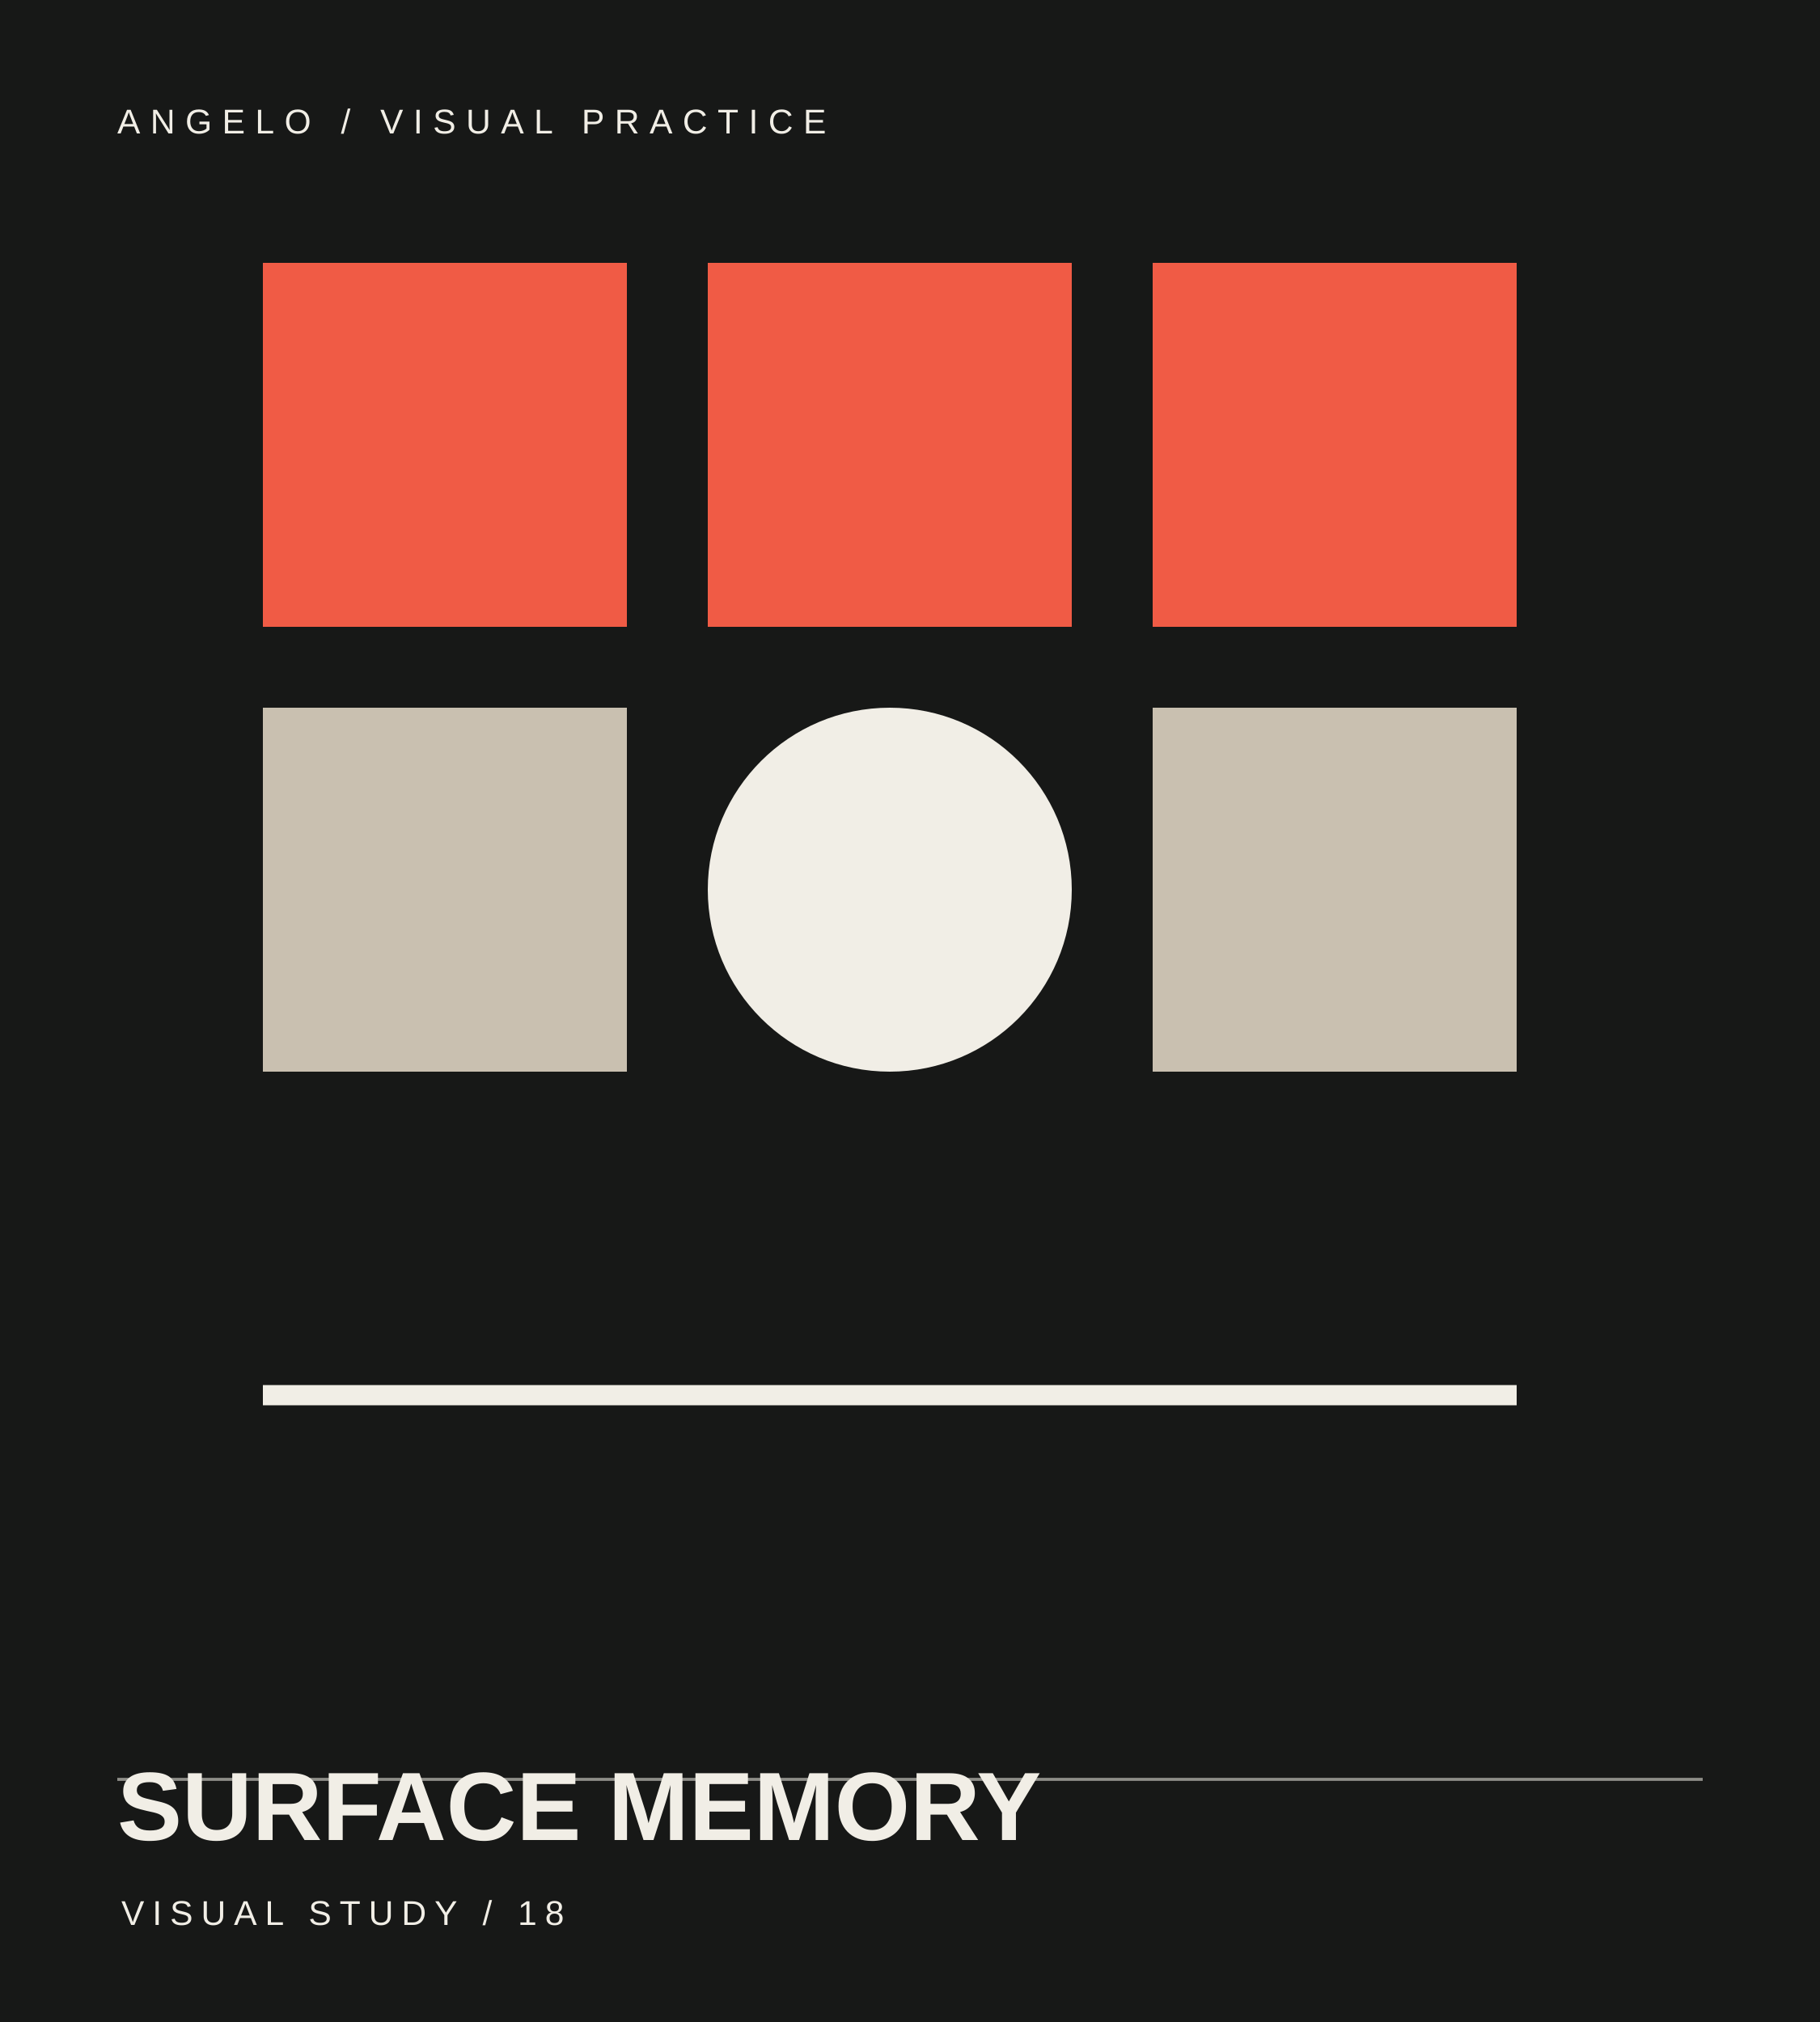
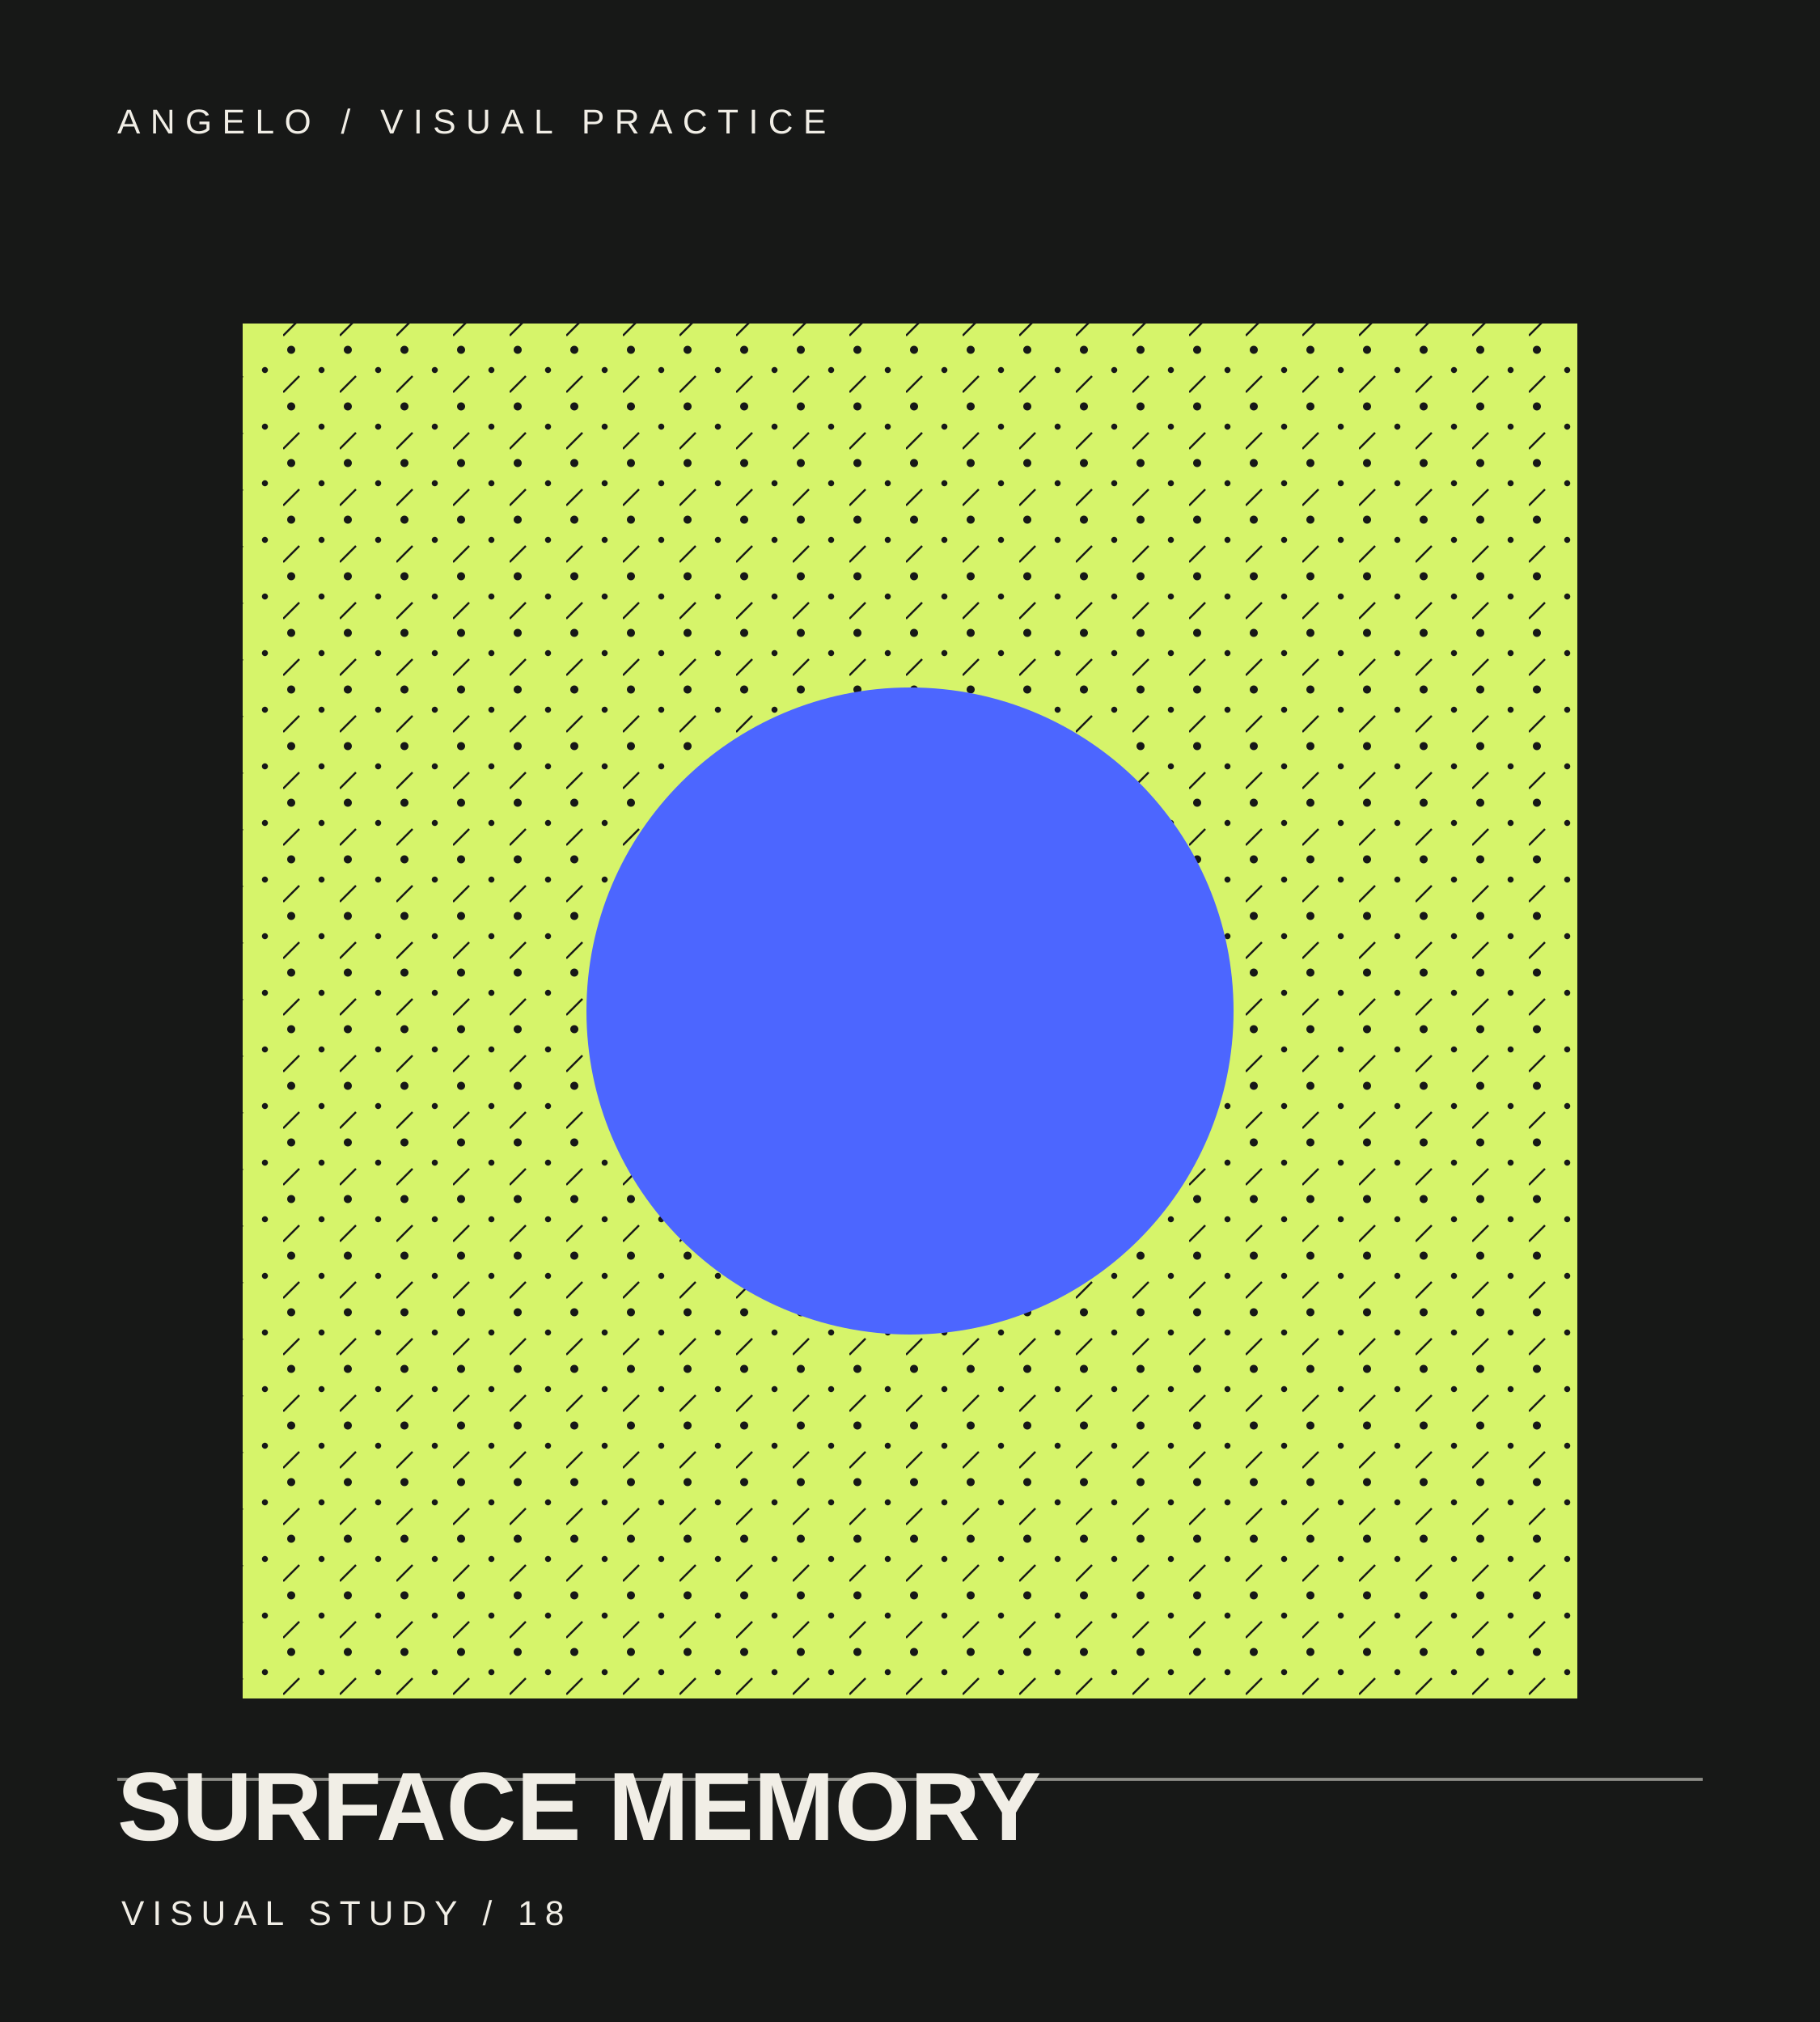
<svg xmlns="http://www.w3.org/2000/svg" viewBox="0 0 900 1000" role="img" aria-label="Surface memory artwork">
  <rect width="900" height="1000" fill="#171817" />
-   <g fill="#f05b45">
-     <rect x="130" y="130" width="180" height="180" />
-     <rect x="350" y="130" width="180" height="180" />
-     <rect x="570" y="130" width="180" height="180" />
-   </g>
-   <g fill="#c9c0b0">
-     <rect x="130" y="350" width="180" height="180" />
-     <rect x="570" y="350" width="180" height="180" />
-   </g>
-   <circle cx="440" cy="440" r="90" fill="#f1eee6" />
-   <path d="M130 690H750" stroke="#f1eee6" stroke-width="10" />
+   <defs>
+     <pattern id="noise" width="28" height="28" patternUnits="userSpaceOnUse">
+       <circle cx="4" cy="5" r="2" fill="#171817" />
+       <circle cx="19" cy="15" r="1.5" fill="#171817" />
+       <path d="M0 26L8 18" stroke="#171817" stroke-width="1" />
+     </pattern>
+   </defs>
+   <rect x="120" y="160" width="660" height="680" fill="#d6f46a" />
+   <rect x="120" y="160" width="660" height="680" fill="url(#noise)" />
+   <circle cx="450" cy="500" r="160" fill="#4c66ff" />
  <g fill="#f1eee6" font-family="Arial,Helvetica,sans-serif">
    <text x="58" y="66" font-size="17" letter-spacing="5">ANGELO / VISUAL PRACTICE</text>
    <text x="58" y="910" font-size="48" font-weight="700">SURFACE MEMORY</text>
    <text x="60" y="952" font-size="17" letter-spacing="4">VISUAL STUDY / 18</text>
  </g>
  <path d="M58 880H842" stroke="#f1eee6" stroke-width="1.5" opacity=".55" />
</svg>
